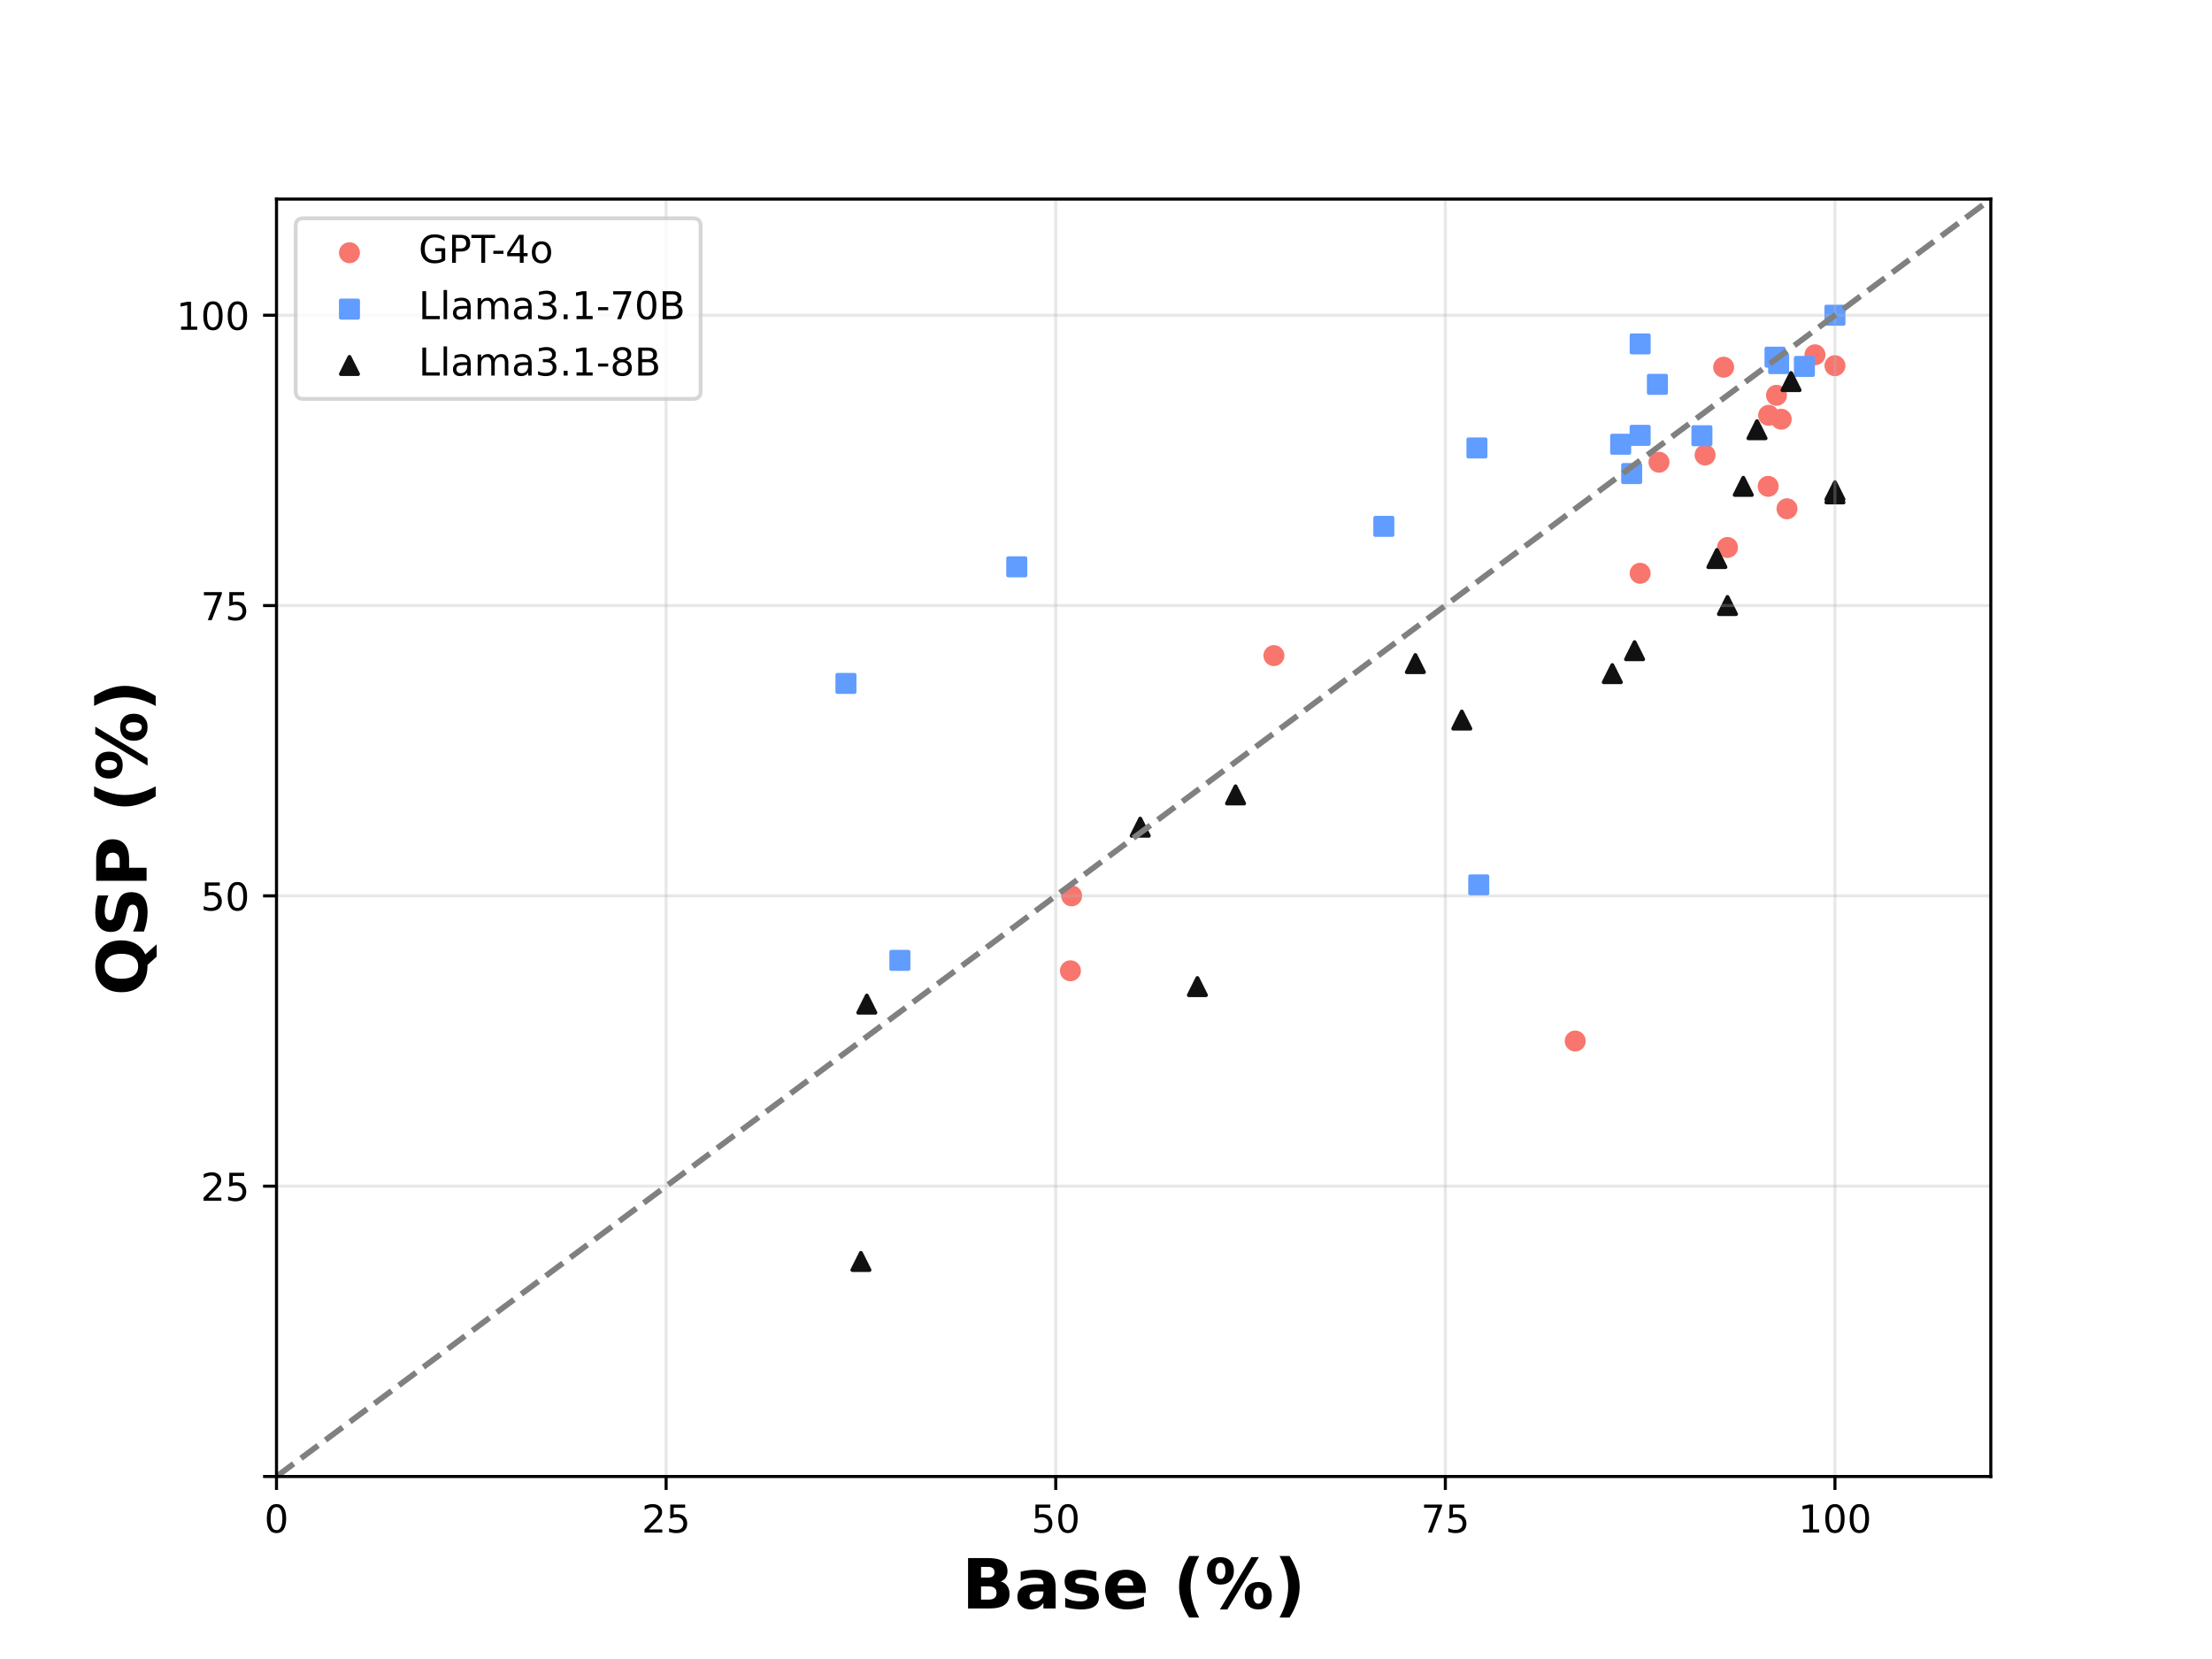
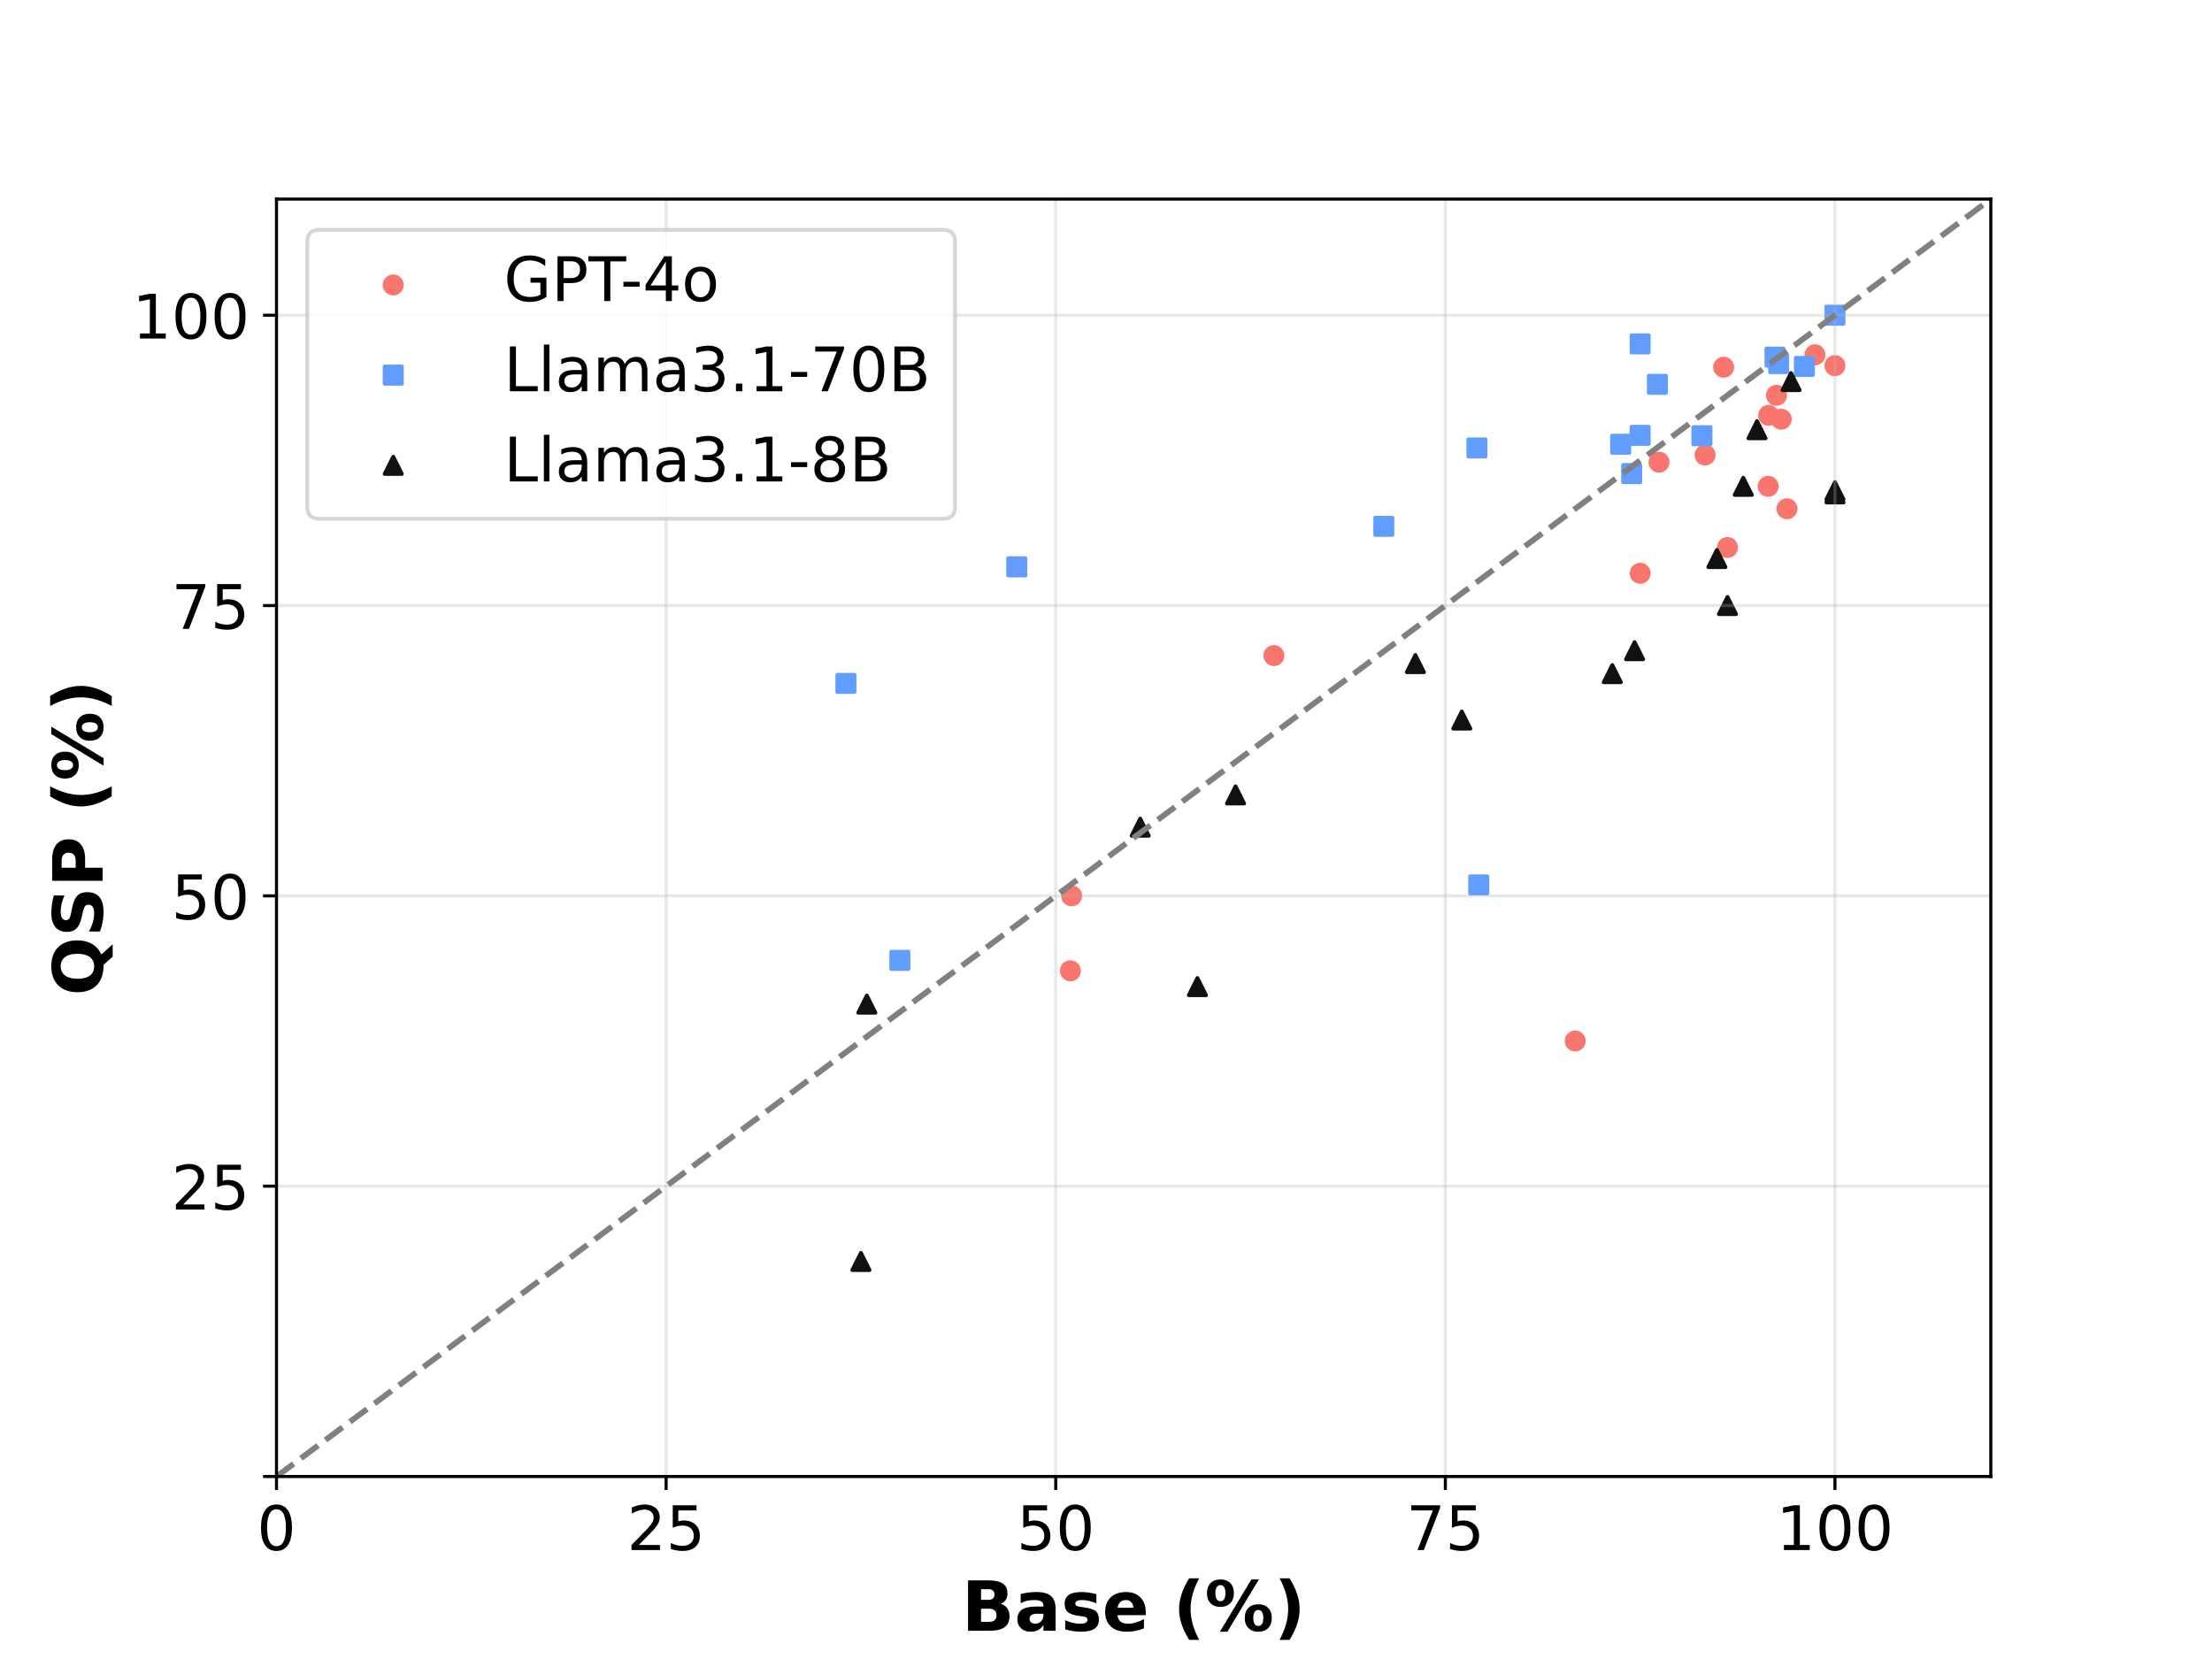
<svg xmlns="http://www.w3.org/2000/svg" xmlns:xlink="http://www.w3.org/1999/xlink" width="576pt" height="432pt" viewBox="0 0 576 432" version="1.1">
  <defs>
    <style type="text/css">*{stroke-linejoin: round; stroke-linecap: butt}</style>
  </defs>
  <g id="figure_1">
    <g id="patch_1">
      <path d="M 0 432  L 576 432  L 576 0  L 0 0  z " style="fill: #ffffff" />
    </g>
    <g id="axes_1">
      <g id="patch_2">
        <path d="M 72 384.48  L 518.4 384.48  L 518.4 51.84  L 72 51.84  z " style="fill: #ffffff" />
      </g>
      <g id="PathCollection_1">
        <defs>
-           <path id="mb83f196732" d="M 0 2.236  C 0.593 2.236 1.162 2 1.581 1.581  C 2 1.162 2.236 0.593 2.236 0  C 2.236 -0.593 2 -1.162 1.581 -1.581  C 1.162 -2 0.593 -2.236 0 -2.236  C -0.593 -2.236 -1.162 -2 -1.581 -1.581  C -2 -1.162 -2.236 -0.593 -2.236 0  C -2.236 0.593 -2 1.162 -1.581 1.581  C -1.162 2 -0.593 2.236 0 2.236  z " style="stroke: #f8766d" />
+           <path id="me8dfb1ecd5" d="M 0 2.236  C 0.593 2.236 1.162 2 1.581 1.581  C 2 1.162 2.236 0.593 2.236 0  C 2.236 -0.593 2 -1.162 1.581 -1.581  C 1.162 -2 0.593 -2.236 0 -2.236  C -0.593 -2.236 -1.162 -2 -1.581 -1.581  C -2 -1.162 -2.236 -0.593 -2.236 0  C -2.236 0.593 -2 1.162 -1.581 1.581  C -1.162 2 -0.593 2.236 0 2.236  z " style="stroke: #f8766d" />
        </defs>
-         <g clip-path="url(#p97e5433b95)">
-           <use xlink:href="#mb83f196732" x="444" y="118.48" style="fill: #f8766d; stroke: #f8766d" />
-           <use xlink:href="#mb83f196732" x="278.738" y="252.79" style="fill: #f8766d; stroke: #f8766d" />
-           <use xlink:href="#mb83f196732" x="449.831" y="142.56" style="fill: #f8766d; stroke: #f8766d" />
-           <use xlink:href="#mb83f196732" x="477.818" y="95.228" style="fill: #f8766d; stroke: #f8766d" />
-           <use xlink:href="#mb83f196732" x="462.6" y="102.935" style="fill: #f8766d; stroke: #f8766d" />
-           <use xlink:href="#mb83f196732" x="465.331" y="132.48" style="fill: #f8766d; stroke: #f8766d" />
-           <use xlink:href="#mb83f196732" x="460.426" y="126.644" style="fill: #f8766d; stroke: #f8766d" />
-           <use xlink:href="#mb83f196732" x="410.182" y="271.08" style="fill: #f8766d; stroke: #f8766d" />
-           <use xlink:href="#mb83f196732" x="472.615" y="92.389" style="fill: #f8766d; stroke: #f8766d" />
-           <use xlink:href="#mb83f196732" x="448.831" y="95.62" style="fill: #f8766d; stroke: #f8766d" />
-           <use xlink:href="#mb83f196732" x="432" y="120.358" style="fill: #f8766d; stroke: #f8766d" />
-           <use xlink:href="#mb83f196732" x="460.549" y="108.149" style="fill: #f8766d; stroke: #f8766d" />
-           <use xlink:href="#mb83f196732" x="427.091" y="149.28" style="fill: #f8766d; stroke: #f8766d" />
-           <use xlink:href="#mb83f196732" x="463.824" y="109.161" style="fill: #f8766d; stroke: #f8766d" />
-           <use xlink:href="#mb83f196732" x="331.724" y="170.714" style="fill: #f8766d; stroke: #f8766d" />
-           <use xlink:href="#mb83f196732" x="279.05" y="233.28" style="fill: #f8766d; stroke: #f8766d" />
+         <g clip-path="url(#pbe57fbe708)">
+           <use xlink:href="#me8dfb1ecd5" x="444" y="118.48" style="fill: #f8766d; stroke: #f8766d" />
+           <use xlink:href="#me8dfb1ecd5" x="278.738" y="252.79" style="fill: #f8766d; stroke: #f8766d" />
+           <use xlink:href="#me8dfb1ecd5" x="449.831" y="142.56" style="fill: #f8766d; stroke: #f8766d" />
+           <use xlink:href="#me8dfb1ecd5" x="477.818" y="95.228" style="fill: #f8766d; stroke: #f8766d" />
+           <use xlink:href="#me8dfb1ecd5" x="462.6" y="102.935" style="fill: #f8766d; stroke: #f8766d" />
+           <use xlink:href="#me8dfb1ecd5" x="465.331" y="132.48" style="fill: #f8766d; stroke: #f8766d" />
+           <use xlink:href="#me8dfb1ecd5" x="460.426" y="126.644" style="fill: #f8766d; stroke: #f8766d" />
+           <use xlink:href="#me8dfb1ecd5" x="410.182" y="271.08" style="fill: #f8766d; stroke: #f8766d" />
+           <use xlink:href="#me8dfb1ecd5" x="472.615" y="92.389" style="fill: #f8766d; stroke: #f8766d" />
+           <use xlink:href="#me8dfb1ecd5" x="448.831" y="95.62" style="fill: #f8766d; stroke: #f8766d" />
+           <use xlink:href="#me8dfb1ecd5" x="432" y="120.358" style="fill: #f8766d; stroke: #f8766d" />
+           <use xlink:href="#me8dfb1ecd5" x="460.549" y="108.149" style="fill: #f8766d; stroke: #f8766d" />
+           <use xlink:href="#me8dfb1ecd5" x="427.091" y="149.28" style="fill: #f8766d; stroke: #f8766d" />
+           <use xlink:href="#me8dfb1ecd5" x="463.824" y="109.161" style="fill: #f8766d; stroke: #f8766d" />
+           <use xlink:href="#me8dfb1ecd5" x="331.724" y="170.714" style="fill: #f8766d; stroke: #f8766d" />
+           <use xlink:href="#me8dfb1ecd5" x="279.05" y="233.28" style="fill: #f8766d; stroke: #f8766d" />
        </g>
      </g>
      <g id="PathCollection_2">
        <defs>
-           <path id="mc816afd2e8" d="M -2.236 2.236  L 2.236 2.236  L 2.236 -2.236  L -2.236 -2.236  z " style="stroke: #619cff" />
+           <path id="mb9411d9aac" d="M -2.236 2.236  L 2.236 2.236  L 2.236 -2.236  L -2.236 -2.236  z " style="stroke: #619cff" />
        </defs>
-         <g clip-path="url(#p97e5433b95)">
-           <use xlink:href="#mc816afd2e8" x="443.175" y="113.461" style="fill: #619cff; stroke: #619cff" />
-           <use xlink:href="#mc816afd2e8" x="385.06" y="230.427" style="fill: #619cff; stroke: #619cff" />
-           <use xlink:href="#mc816afd2e8" x="360.344" y="137.062" style="fill: #619cff; stroke: #619cff" />
-           <use xlink:href="#mc816afd2e8" x="477.818" y="82.08" style="fill: #619cff; stroke: #619cff" />
-           <use xlink:href="#mc816afd2e8" x="462.21" y="93.01" style="fill: #619cff; stroke: #619cff" />
-           <use xlink:href="#mc816afd2e8" x="427.091" y="89.547" style="fill: #619cff; stroke: #619cff" />
-           <use xlink:href="#mc816afd2e8" x="431.586" y="100.08" style="fill: #619cff; stroke: #619cff" />
-           <use xlink:href="#mc816afd2e8" x="234.327" y="250.08" style="fill: #619cff; stroke: #619cff" />
-           <use xlink:href="#mc816afd2e8" x="463.15" y="94.68" style="fill: #619cff; stroke: #619cff" />
-           <use xlink:href="#mc816afd2e8" x="469.861" y="95.421" style="fill: #619cff; stroke: #619cff" />
-           <use xlink:href="#mc816afd2e8" x="422.018" y="115.68" style="fill: #619cff; stroke: #619cff" />
-           <use xlink:href="#mc816afd2e8" x="427.091" y="113.363" style="fill: #619cff; stroke: #619cff" />
-           <use xlink:href="#mc816afd2e8" x="424.885" y="123.316" style="fill: #619cff; stroke: #619cff" />
-           <use xlink:href="#mc816afd2e8" x="384.59" y="116.64" style="fill: #619cff; stroke: #619cff" />
-           <use xlink:href="#mc816afd2e8" x="264.764" y="147.6" style="fill: #619cff; stroke: #619cff" />
-           <use xlink:href="#mc816afd2e8" x="220.28" y="177.963" style="fill: #619cff; stroke: #619cff" />
+         <g clip-path="url(#pbe57fbe708)">
+           <use xlink:href="#mb9411d9aac" x="443.175" y="113.461" style="fill: #619cff; stroke: #619cff" />
+           <use xlink:href="#mb9411d9aac" x="385.06" y="230.427" style="fill: #619cff; stroke: #619cff" />
+           <use xlink:href="#mb9411d9aac" x="360.344" y="137.062" style="fill: #619cff; stroke: #619cff" />
+           <use xlink:href="#mb9411d9aac" x="477.818" y="82.08" style="fill: #619cff; stroke: #619cff" />
+           <use xlink:href="#mb9411d9aac" x="462.21" y="93.01" style="fill: #619cff; stroke: #619cff" />
+           <use xlink:href="#mb9411d9aac" x="427.091" y="89.547" style="fill: #619cff; stroke: #619cff" />
+           <use xlink:href="#mb9411d9aac" x="431.586" y="100.08" style="fill: #619cff; stroke: #619cff" />
+           <use xlink:href="#mb9411d9aac" x="234.327" y="250.08" style="fill: #619cff; stroke: #619cff" />
+           <use xlink:href="#mb9411d9aac" x="463.15" y="94.68" style="fill: #619cff; stroke: #619cff" />
+           <use xlink:href="#mb9411d9aac" x="469.861" y="95.421" style="fill: #619cff; stroke: #619cff" />
+           <use xlink:href="#mb9411d9aac" x="422.018" y="115.68" style="fill: #619cff; stroke: #619cff" />
+           <use xlink:href="#mb9411d9aac" x="427.091" y="113.363" style="fill: #619cff; stroke: #619cff" />
+           <use xlink:href="#mb9411d9aac" x="424.885" y="123.316" style="fill: #619cff; stroke: #619cff" />
+           <use xlink:href="#mb9411d9aac" x="384.59" y="116.64" style="fill: #619cff; stroke: #619cff" />
+           <use xlink:href="#mb9411d9aac" x="264.764" y="147.6" style="fill: #619cff; stroke: #619cff" />
+           <use xlink:href="#mb9411d9aac" x="220.28" y="177.963" style="fill: #619cff; stroke: #619cff" />
        </g>
      </g>
      <g id="PathCollection_3">
        <defs>
-           <path id="m1246aeb886" d="M 0 -2.236  L -2.236 2.236  L 2.236 2.236  z " style="stroke: #111111" />
+           <path id="ma155acb682" d="M 0 -2.236  L -2.236 2.236  L 2.236 2.236  z " style="stroke: #111111" />
        </defs>
-         <g clip-path="url(#p97e5433b95)">
-           <use xlink:href="#m1246aeb886" x="449.831" y="157.68" style="fill: #111111; stroke: #111111" />
-           <use xlink:href="#m1246aeb886" x="311.802" y="256.905" style="fill: #111111; stroke: #111111" />
-           <use xlink:href="#m1246aeb886" x="321.734" y="206.984" style="fill: #111111; stroke: #111111" />
-           <use xlink:href="#m1246aeb886" x="477.818" y="128.603" style="fill: #111111; stroke: #111111" />
-           <use xlink:href="#m1246aeb886" x="453.947" y="126.644" style="fill: #111111; stroke: #111111" />
-           <use xlink:href="#m1246aeb886" x="477.818" y="127.792" style="fill: #111111; stroke: #111111" />
-           <use xlink:href="#m1246aeb886" x="447.074" y="145.44" style="fill: #111111; stroke: #111111" />
-           <use xlink:href="#m1246aeb886" x="224.182" y="328.48" style="fill: #111111; stroke: #111111" />
-           <use xlink:href="#m1246aeb886" x="466.387" y="99.36" style="fill: #111111; stroke: #111111" />
-           <use xlink:href="#m1246aeb886" x="457.527" y="111.894" style="fill: #111111; stroke: #111111" />
-           <use xlink:href="#m1246aeb886" x="425.642" y="169.44" style="fill: #111111; stroke: #111111" />
-           <use xlink:href="#m1246aeb886" x="419.844" y="175.413" style="fill: #111111; stroke: #111111" />
-           <use xlink:href="#m1246aeb886" x="368.559" y="172.8" style="fill: #111111; stroke: #111111" />
-           <use xlink:href="#m1246aeb886" x="380.65" y="187.504" style="fill: #111111; stroke: #111111" />
-           <use xlink:href="#m1246aeb886" x="296.911" y="215.396" style="fill: #111111; stroke: #111111" />
-           <use xlink:href="#m1246aeb886" x="225.719" y="261.47" style="fill: #111111; stroke: #111111" />
+         <g clip-path="url(#pbe57fbe708)">
+           <use xlink:href="#ma155acb682" x="449.831" y="157.68" style="fill: #111111; stroke: #111111" />
+           <use xlink:href="#ma155acb682" x="311.802" y="256.905" style="fill: #111111; stroke: #111111" />
+           <use xlink:href="#ma155acb682" x="321.734" y="206.984" style="fill: #111111; stroke: #111111" />
+           <use xlink:href="#ma155acb682" x="477.818" y="128.603" style="fill: #111111; stroke: #111111" />
+           <use xlink:href="#ma155acb682" x="453.947" y="126.644" style="fill: #111111; stroke: #111111" />
+           <use xlink:href="#ma155acb682" x="477.818" y="127.792" style="fill: #111111; stroke: #111111" />
+           <use xlink:href="#ma155acb682" x="447.074" y="145.44" style="fill: #111111; stroke: #111111" />
+           <use xlink:href="#ma155acb682" x="224.182" y="328.48" style="fill: #111111; stroke: #111111" />
+           <use xlink:href="#ma155acb682" x="466.387" y="99.36" style="fill: #111111; stroke: #111111" />
+           <use xlink:href="#ma155acb682" x="457.527" y="111.894" style="fill: #111111; stroke: #111111" />
+           <use xlink:href="#ma155acb682" x="425.642" y="169.44" style="fill: #111111; stroke: #111111" />
+           <use xlink:href="#ma155acb682" x="419.844" y="175.413" style="fill: #111111; stroke: #111111" />
+           <use xlink:href="#ma155acb682" x="368.559" y="172.8" style="fill: #111111; stroke: #111111" />
+           <use xlink:href="#ma155acb682" x="380.65" y="187.504" style="fill: #111111; stroke: #111111" />
+           <use xlink:href="#ma155acb682" x="296.911" y="215.396" style="fill: #111111; stroke: #111111" />
+           <use xlink:href="#ma155acb682" x="225.719" y="261.47" style="fill: #111111; stroke: #111111" />
        </g>
      </g>
      <g id="matplotlib.axis_1">
        <g id="xtick_1">
          <g id="line2d_1">
-             <path d="M 72 384.48  L 72 51.84  " clip-path="url(#p97e5433b95)" style="fill: none; stroke: #b0b0b0; stroke-opacity: 0.3; stroke-width: 0.8; stroke-linecap: square" />
+             <path d="M 72 384.48  L 72 51.84  " clip-path="url(#pbe57fbe708)" style="fill: none; stroke: #b0b0b0; stroke-opacity: 0.3; stroke-width: 0.8; stroke-linecap: square" />
          </g>
          <g id="line2d_2">
            <defs>
-               <path id="m72d0588b9b" d="M 0 0  L 0 3.5  " style="stroke: #000000; stroke-width: 0.8" />
-             </defs>
-             <g>
-               <use xlink:href="#m72d0588b9b" x="72" y="384.48" style="stroke: #000000; stroke-width: 0.8" />
+               <path id="m5dba576d7c" d="M 0 0  L 0 3.5  " style="stroke: #000000; stroke-width: 0.8" />
+             </defs>
+             <g>
+               <use xlink:href="#m5dba576d7c" x="72" y="384.48" style="stroke: #000000; stroke-width: 0.8" />
            </g>
          </g>
          <g id="text_1">
-             <g transform="translate(68.81875 399.0784) scale(0.1 -0.1)">
+             <g transform="translate(66.91 403.6375) scale(0.16 -0.16)">
              <defs>
                <path id="DejaVuSans-30" d="M 2034 4250  Q 1547 4250 1301 3770  Q 1056 3291 1056 2328  Q 1056 1369 1301 889  Q 1547 409 2034 409  Q 2525 409 2770 889  Q 3016 1369 3016 2328  Q 3016 3291 2770 3770  Q 2525 4250 2034 4250  z M 2034 4750  Q 2819 4750 3233 4129  Q 3647 3509 3647 2328  Q 3647 1150 3233 529  Q 2819 -91 2034 -91  Q 1250 -91 836 529  Q 422 1150 422 2328  Q 422 3509 836 4129  Q 1250 4750 2034 4750  z " transform="scale(0.015625)" />
              </defs>
              <use xlink:href="#DejaVuSans-30" />
            </g>
          </g>
        </g>
        <g id="xtick_2">
          <g id="line2d_3">
-             <path d="M 173.455 384.48  L 173.455 51.84  " clip-path="url(#p97e5433b95)" style="fill: none; stroke: #b0b0b0; stroke-opacity: 0.3; stroke-width: 0.8; stroke-linecap: square" />
+             <path d="M 173.455 384.48  L 173.455 51.84  " clip-path="url(#pbe57fbe708)" style="fill: none; stroke: #b0b0b0; stroke-opacity: 0.3; stroke-width: 0.8; stroke-linecap: square" />
          </g>
          <g id="line2d_4">
            <g>
-               <use xlink:href="#m72d0588b9b" x="173.455" y="384.48" style="stroke: #000000; stroke-width: 0.8" />
+               <use xlink:href="#m5dba576d7c" x="173.455" y="384.48" style="stroke: #000000; stroke-width: 0.8" />
            </g>
          </g>
          <g id="text_2">
-             <g transform="translate(167.092 399.0784) scale(0.1 -0.1)">
+             <g transform="translate(163.2745 403.6375) scale(0.16 -0.16)">
              <defs>
                <path id="DejaVuSans-32" d="M 1228 531  L 3431 531  L 3431 0  L 469 0  L 469 531  Q 828 903 1448 1529  Q 2069 2156 2228 2338  Q 2531 2678 2651 2914  Q 2772 3150 2772 3378  Q 2772 3750 2511 3984  Q 2250 4219 1831 4219  Q 1534 4219 1204 4116  Q 875 4013 500 3803  L 500 4441  Q 881 4594 1212 4672  Q 1544 4750 1819 4750  Q 2544 4750 2975 4387  Q 3406 4025 3406 3419  Q 3406 3131 3298 2873  Q 3191 2616 2906 2266  Q 2828 2175 2409 1742  Q 1991 1309 1228 531  z " transform="scale(0.015625)" />
                <path id="DejaVuSans-35" d="M 691 4666  L 3169 4666  L 3169 4134  L 1269 4134  L 1269 2991  Q 1406 3038 1543 3061  Q 1681 3084 1819 3084  Q 2600 3084 3056 2656  Q 3513 2228 3513 1497  Q 3513 744 3044 326  Q 2575 -91 1722 -91  Q 1428 -91 1123 -41  Q 819 9 494 109  L 494 744  Q 775 591 1075 516  Q 1375 441 1709 441  Q 2250 441 2565 725  Q 2881 1009 2881 1497  Q 2881 1984 2565 2268  Q 2250 2553 1709 2553  Q 1456 2553 1204 2497  Q 953 2441 691 2322  L 691 4666  z " transform="scale(0.015625)" />
              </defs>
              <use xlink:href="#DejaVuSans-32" />
              <use xlink:href="#DejaVuSans-35" transform="translate(63.62305 0)" />
            </g>
          </g>
        </g>
        <g id="xtick_3">
          <g id="line2d_5">
-             <path d="M 274.909 384.48  L 274.909 51.84  " clip-path="url(#p97e5433b95)" style="fill: none; stroke: #b0b0b0; stroke-opacity: 0.3; stroke-width: 0.8; stroke-linecap: square" />
+             <path d="M 274.909 384.48  L 274.909 51.84  " clip-path="url(#pbe57fbe708)" style="fill: none; stroke: #b0b0b0; stroke-opacity: 0.3; stroke-width: 0.8; stroke-linecap: square" />
          </g>
          <g id="line2d_6">
            <g>
-               <use xlink:href="#m72d0588b9b" x="274.909" y="384.48" style="stroke: #000000; stroke-width: 0.8" />
+               <use xlink:href="#m5dba576d7c" x="274.909" y="384.48" style="stroke: #000000; stroke-width: 0.8" />
            </g>
          </g>
          <g id="text_3">
-             <g transform="translate(268.5466 399.0784) scale(0.1 -0.1)">
+             <g transform="translate(264.7291 403.6375) scale(0.16 -0.16)">
              <use xlink:href="#DejaVuSans-35" />
              <use xlink:href="#DejaVuSans-30" transform="translate(63.62305 0)" />
            </g>
          </g>
        </g>
        <g id="xtick_4">
          <g id="line2d_7">
-             <path d="M 376.364 384.48  L 376.364 51.84  " clip-path="url(#p97e5433b95)" style="fill: none; stroke: #b0b0b0; stroke-opacity: 0.3; stroke-width: 0.8; stroke-linecap: square" />
+             <path d="M 376.364 384.48  L 376.364 51.84  " clip-path="url(#pbe57fbe708)" style="fill: none; stroke: #b0b0b0; stroke-opacity: 0.3; stroke-width: 0.8; stroke-linecap: square" />
          </g>
          <g id="line2d_8">
            <g>
-               <use xlink:href="#m72d0588b9b" x="376.364" y="384.48" style="stroke: #000000; stroke-width: 0.8" />
+               <use xlink:href="#m5dba576d7c" x="376.364" y="384.48" style="stroke: #000000; stroke-width: 0.8" />
            </g>
          </g>
          <g id="text_4">
-             <g transform="translate(370.0011 399.0784) scale(0.1 -0.1)">
+             <g transform="translate(366.1836 403.6375) scale(0.16 -0.16)">
              <defs>
                <path id="DejaVuSans-37" d="M 525 4666  L 3525 4666  L 3525 4397  L 1831 0  L 1172 0  L 2766 4134  L 525 4134  L 525 4666  z " transform="scale(0.015625)" />
              </defs>
              <use xlink:href="#DejaVuSans-37" />
              <use xlink:href="#DejaVuSans-35" transform="translate(63.62305 0)" />
            </g>
          </g>
        </g>
        <g id="xtick_5">
          <g id="line2d_9">
-             <path d="M 477.818 384.48  L 477.818 51.84  " clip-path="url(#p97e5433b95)" style="fill: none; stroke: #b0b0b0; stroke-opacity: 0.3; stroke-width: 0.8; stroke-linecap: square" />
+             <path d="M 477.818 384.48  L 477.818 51.84  " clip-path="url(#pbe57fbe708)" style="fill: none; stroke: #b0b0b0; stroke-opacity: 0.3; stroke-width: 0.8; stroke-linecap: square" />
          </g>
          <g id="line2d_10">
            <g>
-               <use xlink:href="#m72d0588b9b" x="477.818" y="384.48" style="stroke: #000000; stroke-width: 0.8" />
+               <use xlink:href="#m5dba576d7c" x="477.818" y="384.48" style="stroke: #000000; stroke-width: 0.8" />
            </g>
          </g>
          <g id="text_5">
-             <g transform="translate(468.2744 399.0784) scale(0.1 -0.1)">
+             <g transform="translate(462.5482 403.6375) scale(0.16 -0.16)">
              <defs>
                <path id="DejaVuSans-31" d="M 794 531  L 1825 531  L 1825 4091  L 703 3866  L 703 4441  L 1819 4666  L 2450 4666  L 2450 531  L 3481 531  L 3481 0  L 794 0  L 794 531  z " transform="scale(0.015625)" />
              </defs>
              <use xlink:href="#DejaVuSans-31" />
              <use xlink:href="#DejaVuSans-30" transform="translate(63.62305 0)" />
              <use xlink:href="#DejaVuSans-30" transform="translate(127.2461 0)" />
            </g>
          </g>
        </g>
        <g id="text_6">
-           <g transform="translate(250.4278 418.8353) scale(0.18 -0.18)">
+           <g transform="translate(250.4278 424.6422) scale(0.18 -0.18)">
            <defs>
              <path id="DejaVuSans-Bold-42" d="M 2456 2859  Q 2741 2859 2887 2984  Q 3034 3109 3034 3353  Q 3034 3594 2887 3720  Q 2741 3847 2456 3847  L 1791 3847  L 1791 2859  L 2456 2859  z M 2497 819  Q 2859 819 3042 972  Q 3225 1125 3225 1434  Q 3225 1738 3044 1889  Q 2863 2041 2497 2041  L 1791 2041  L 1791 819  L 2497 819  z M 3616 2497  Q 4003 2384 4215 2081  Q 4428 1778 4428 1338  Q 4428 663 3972 331  Q 3516 0 2584 0  L 588 0  L 588 4666  L 2394 4666  Q 3366 4666 3802 4372  Q 4238 4078 4238 3431  Q 4238 3091 4078 2852  Q 3919 2613 3616 2497  z " transform="scale(0.015625)" />
              <path id="DejaVuSans-Bold-61" d="M 2106 1575  Q 1756 1575 1579 1456  Q 1403 1338 1403 1106  Q 1403 894 1545 773  Q 1688 653 1941 653  Q 2256 653 2472 879  Q 2688 1106 2688 1447  L 2688 1575  L 2106 1575  z M 3816 1997  L 3816 0  L 2688 0  L 2688 519  Q 2463 200 2181 54  Q 1900 -91 1497 -91  Q 953 -91 614 226  Q 275 544 275 1050  Q 275 1666 698 1953  Q 1122 2241 2028 2241  L 2688 2241  L 2688 2328  Q 2688 2594 2478 2717  Q 2269 2841 1825 2841  Q 1466 2841 1156 2769  Q 847 2697 581 2553  L 581 3406  Q 941 3494 1303 3539  Q 1666 3584 2028 3584  Q 2975 3584 3395 3211  Q 3816 2838 3816 1997  z " transform="scale(0.015625)" />
              <path id="DejaVuSans-Bold-73" d="M 3272 3391  L 3272 2541  Q 2913 2691 2578 2766  Q 2244 2841 1947 2841  Q 1628 2841 1473 2761  Q 1319 2681 1319 2516  Q 1319 2381 1436 2309  Q 1553 2238 1856 2203  L 2053 2175  Q 2913 2066 3209 1816  Q 3506 1566 3506 1031  Q 3506 472 3093 190  Q 2681 -91 1863 -91  Q 1516 -91 1145 -36  Q 775 19 384 128  L 384 978  Q 719 816 1070 734  Q 1422 653 1784 653  Q 2113 653 2278 743  Q 2444 834 2444 1013  Q 2444 1163 2330 1236  Q 2216 1309 1875 1350  L 1678 1375  Q 931 1469 631 1722  Q 331 1975 331 2491  Q 331 3047 712 3315  Q 1094 3584 1881 3584  Q 2191 3584 2531 3537  Q 2872 3491 3272 3391  z " transform="scale(0.015625)" />
              <path id="DejaVuSans-Bold-65" d="M 4031 1759  L 4031 1441  L 1416 1441  Q 1456 1047 1700 850  Q 1944 653 2381 653  Q 2734 653 3104 758  Q 3475 863 3866 1075  L 3866 213  Q 3469 63 3072 -14  Q 2675 -91 2278 -91  Q 1328 -91 801 392  Q 275 875 275 1747  Q 275 2603 792 3093  Q 1309 3584 2216 3584  Q 3041 3584 3536 3087  Q 4031 2591 4031 1759  z M 2881 2131  Q 2881 2450 2695 2645  Q 2509 2841 2209 2841  Q 1884 2841 1681 2658  Q 1478 2475 1428 2131  L 2881 2131  z " transform="scale(0.015625)" />
              <path id="DejaVuSans-Bold-20" transform="scale(0.015625)" />
              <path id="DejaVuSans-Bold-28" d="M 2413 -844  L 1484 -844  Q 1006 -72 778 623  Q 550 1319 550 2003  Q 550 2688 779 3389  Q 1009 4091 1484 4856  L 2413 4856  Q 2013 4116 1813 3408  Q 1613 2700 1613 2009  Q 1613 1319 1811 609  Q 2009 -100 2413 -844  z " transform="scale(0.015625)" />
              <path id="DejaVuSans-Bold-25" d="M 4959 1925  Q 4738 1925 4616 1733  Q 4494 1541 4494 1184  Q 4494 825 4614 633  Q 4734 441 4959 441  Q 5184 441 5303 633  Q 5422 825 5422 1184  Q 5422 1541 5301 1733  Q 5181 1925 4959 1925  z M 4959 2450  Q 5541 2450 5875 2112  Q 6209 1775 6209 1184  Q 6209 594 5875 251  Q 5541 -91 4959 -91  Q 4378 -91 4042 251  Q 3706 594 3706 1184  Q 3706 1772 4042 2111  Q 4378 2450 4959 2450  z M 2094 -91  L 1403 -91  L 4319 4750  L 5013 4750  L 2094 -91  z M 1453 4750  Q 2034 4750 2367 4411  Q 2700 4072 2700 3481  Q 2700 2891 2367 2550  Q 2034 2209 1453 2209  Q 872 2209 539 2550  Q 206 2891 206 3481  Q 206 4072 539 4411  Q 872 4750 1453 4750  z M 1453 4225  Q 1228 4225 1106 4031  Q 984 3838 984 3481  Q 984 3122 1106 2926  Q 1228 2731 1453 2731  Q 1678 2731 1798 2926  Q 1919 3122 1919 3481  Q 1919 3838 1797 4031  Q 1675 4225 1453 4225  z " transform="scale(0.015625)" />
              <path id="DejaVuSans-Bold-29" d="M 513 -844  Q 913 -100 1113 609  Q 1313 1319 1313 2009  Q 1313 2700 1113 3408  Q 913 4116 513 4856  L 1441 4856  Q 1916 4091 2145 3389  Q 2375 2688 2375 2003  Q 2375 1319 2147 623  Q 1919 -72 1441 -844  L 513 -844  z " transform="scale(0.015625)" />
            </defs>
            <use xlink:href="#DejaVuSans-Bold-42" />
            <use xlink:href="#DejaVuSans-Bold-61" transform="translate(76.2207 0)" />
            <use xlink:href="#DejaVuSans-Bold-73" transform="translate(143.7012 0)" />
            <use xlink:href="#DejaVuSans-Bold-65" transform="translate(203.2227 0)" />
            <use xlink:href="#DejaVuSans-Bold-20" transform="translate(271.0449 0)" />
            <use xlink:href="#DejaVuSans-Bold-28" transform="translate(305.8594 0)" />
            <use xlink:href="#DejaVuSans-Bold-25" transform="translate(351.5625 0)" />
            <use xlink:href="#DejaVuSans-Bold-29" transform="translate(451.7578 0)" />
          </g>
        </g>
      </g>
      <g id="matplotlib.axis_2">
        <g id="ytick_1">
          <g id="line2d_11">
-             <path d="M 72 384.48  L 518.4 384.48  " clip-path="url(#p97e5433b95)" style="fill: none; stroke: #b0b0b0; stroke-opacity: 0.3; stroke-width: 0.8; stroke-linecap: square" />
+             <path d="M 72 384.48  L 518.4 384.48  " clip-path="url(#pbe57fbe708)" style="fill: none; stroke: #b0b0b0; stroke-opacity: 0.3; stroke-width: 0.8; stroke-linecap: square" />
          </g>
          <g id="line2d_12">
            <defs>
-               <path id="m0829e5a55e" d="M 0 0  L -3.5 0  " style="stroke: #000000; stroke-width: 0.8" />
-             </defs>
-             <g>
-               <use xlink:href="#m0829e5a55e" x="72" y="384.48" style="stroke: #000000; stroke-width: 0.8" />
+               <path id="m82a1f107bf" d="M 0 0  L -3.5 0  " style="stroke: #000000; stroke-width: 0.8" />
+             </defs>
+             <g>
+               <use xlink:href="#m82a1f107bf" x="72" y="384.48" style="stroke: #000000; stroke-width: 0.8" />
            </g>
          </g>
        </g>
        <g id="ytick_2">
          <g id="line2d_13">
-             <path d="M 72 308.88  L 518.4 308.88  " clip-path="url(#p97e5433b95)" style="fill: none; stroke: #b0b0b0; stroke-opacity: 0.3; stroke-width: 0.8; stroke-linecap: square" />
+             <path d="M 72 308.88  L 518.4 308.88  " clip-path="url(#pbe57fbe708)" style="fill: none; stroke: #b0b0b0; stroke-opacity: 0.3; stroke-width: 0.8; stroke-linecap: square" />
          </g>
          <g id="line2d_14">
            <g>
-               <use xlink:href="#m0829e5a55e" x="72" y="308.88" style="stroke: #000000; stroke-width: 0.8" />
+               <use xlink:href="#m82a1f107bf" x="72" y="308.88" style="stroke: #000000; stroke-width: 0.8" />
            </g>
          </g>
          <g id="text_7">
-             <g transform="translate(52.275 312.6792) scale(0.1 -0.1)">
+             <g transform="translate(44.64 314.9588) scale(0.16 -0.16)">
              <use xlink:href="#DejaVuSans-32" />
              <use xlink:href="#DejaVuSans-35" transform="translate(63.62305 0)" />
            </g>
          </g>
        </g>
        <g id="ytick_3">
          <g id="line2d_15">
-             <path d="M 72 233.28  L 518.4 233.28  " clip-path="url(#p97e5433b95)" style="fill: none; stroke: #b0b0b0; stroke-opacity: 0.3; stroke-width: 0.8; stroke-linecap: square" />
+             <path d="M 72 233.28  L 518.4 233.28  " clip-path="url(#pbe57fbe708)" style="fill: none; stroke: #b0b0b0; stroke-opacity: 0.3; stroke-width: 0.8; stroke-linecap: square" />
          </g>
          <g id="line2d_16">
            <g>
-               <use xlink:href="#m0829e5a55e" x="72" y="233.28" style="stroke: #000000; stroke-width: 0.8" />
+               <use xlink:href="#m82a1f107bf" x="72" y="233.28" style="stroke: #000000; stroke-width: 0.8" />
            </g>
          </g>
          <g id="text_8">
-             <g transform="translate(52.275 237.0792) scale(0.1 -0.1)">
+             <g transform="translate(44.64 239.3587) scale(0.16 -0.16)">
              <use xlink:href="#DejaVuSans-35" />
              <use xlink:href="#DejaVuSans-30" transform="translate(63.62305 0)" />
            </g>
          </g>
        </g>
        <g id="ytick_4">
          <g id="line2d_17">
-             <path d="M 72 157.68  L 518.4 157.68  " clip-path="url(#p97e5433b95)" style="fill: none; stroke: #b0b0b0; stroke-opacity: 0.3; stroke-width: 0.8; stroke-linecap: square" />
+             <path d="M 72 157.68  L 518.4 157.68  " clip-path="url(#pbe57fbe708)" style="fill: none; stroke: #b0b0b0; stroke-opacity: 0.3; stroke-width: 0.8; stroke-linecap: square" />
          </g>
          <g id="line2d_18">
            <g>
-               <use xlink:href="#m0829e5a55e" x="72" y="157.68" style="stroke: #000000; stroke-width: 0.8" />
+               <use xlink:href="#m82a1f107bf" x="72" y="157.68" style="stroke: #000000; stroke-width: 0.8" />
            </g>
          </g>
          <g id="text_9">
-             <g transform="translate(52.275 161.4792) scale(0.1 -0.1)">
+             <g transform="translate(44.64 163.7587) scale(0.16 -0.16)">
              <use xlink:href="#DejaVuSans-37" />
              <use xlink:href="#DejaVuSans-35" transform="translate(63.62305 0)" />
            </g>
          </g>
        </g>
        <g id="ytick_5">
          <g id="line2d_19">
-             <path d="M 72 82.08  L 518.4 82.08  " clip-path="url(#p97e5433b95)" style="fill: none; stroke: #b0b0b0; stroke-opacity: 0.3; stroke-width: 0.8; stroke-linecap: square" />
+             <path d="M 72 82.08  L 518.4 82.08  " clip-path="url(#pbe57fbe708)" style="fill: none; stroke: #b0b0b0; stroke-opacity: 0.3; stroke-width: 0.8; stroke-linecap: square" />
          </g>
          <g id="line2d_20">
            <g>
-               <use xlink:href="#m0829e5a55e" x="72" y="82.08" style="stroke: #000000; stroke-width: 0.8" />
+               <use xlink:href="#m82a1f107bf" x="72" y="82.08" style="stroke: #000000; stroke-width: 0.8" />
            </g>
          </g>
          <g id="text_10">
-             <g transform="translate(45.9125 85.87922) scale(0.1 -0.1)">
+             <g transform="translate(34.46 88.15875) scale(0.16 -0.16)">
              <use xlink:href="#DejaVuSans-31" />
              <use xlink:href="#DejaVuSans-30" transform="translate(63.62305 0)" />
              <use xlink:href="#DejaVuSans-30" transform="translate(127.2461 0)" />
            </g>
          </g>
        </g>
        <g id="text_11">
-           <g transform="translate(38.16906 259.2675) rotate(-90) scale(0.18 -0.18)">
+           <g transform="translate(26.71656 259.2675) rotate(-90) scale(0.18 -0.18)">
            <defs>
              <path id="DejaVuSans-Bold-51" d="M 2847 -84  L 2753 -84  Q 1600 -84 959 553  Q 319 1191 319 2328  Q 319 3463 958 4106  Q 1597 4750 2719 4750  Q 3853 4750 4486 4112  Q 5119 3475 5119 2328  Q 5119 1541 4783 972  Q 4447 403 3816 116  L 4756 -934  L 3609 -934  L 2847 -84  z M 2719 3878  Q 2169 3878 1866 3472  Q 1563 3066 1563 2328  Q 1563 1578 1859 1179  Q 2156 781 2719 781  Q 3272 781 3575 1187  Q 3878 1594 3878 2328  Q 3878 3066 3575 3472  Q 3272 3878 2719 3878  z " transform="scale(0.015625)" />
              <path id="DejaVuSans-Bold-53" d="M 3834 4519  L 3834 3531  Q 3450 3703 3084 3790  Q 2719 3878 2394 3878  Q 1963 3878 1756 3759  Q 1550 3641 1550 3391  Q 1550 3203 1689 3098  Q 1828 2994 2194 2919  L 2706 2816  Q 3484 2659 3812 2340  Q 4141 2022 4141 1434  Q 4141 663 3683 286  Q 3225 -91 2284 -91  Q 1841 -91 1394 -6  Q 947 78 500 244  L 500 1259  Q 947 1022 1364 901  Q 1781 781 2169 781  Q 2563 781 2772 912  Q 2981 1044 2981 1288  Q 2981 1506 2839 1625  Q 2697 1744 2272 1838  L 1806 1941  Q 1106 2091 782 2419  Q 459 2747 459 3303  Q 459 4000 909 4375  Q 1359 4750 2203 4750  Q 2588 4750 2994 4692  Q 3400 4634 3834 4519  z " transform="scale(0.015625)" />
              <path id="DejaVuSans-Bold-50" d="M 588 4666  L 2584 4666  Q 3475 4666 3951 4270  Q 4428 3875 4428 3144  Q 4428 2409 3951 2014  Q 3475 1619 2584 1619  L 1791 1619  L 1791 0  L 588 0  L 588 4666  z M 1791 3794  L 1791 2491  L 2456 2491  Q 2806 2491 2997 2661  Q 3188 2831 3188 3144  Q 3188 3456 2997 3625  Q 2806 3794 2456 3794  L 1791 3794  z " transform="scale(0.015625)" />
            </defs>
            <use xlink:href="#DejaVuSans-Bold-51" />
            <use xlink:href="#DejaVuSans-Bold-53" transform="translate(85.00977 0)" />
            <use xlink:href="#DejaVuSans-Bold-50" transform="translate(157.0312 0)" />
            <use xlink:href="#DejaVuSans-Bold-20" transform="translate(230.3223 0)" />
            <use xlink:href="#DejaVuSans-Bold-28" transform="translate(265.1367 0)" />
            <use xlink:href="#DejaVuSans-Bold-25" transform="translate(310.8398 0)" />
            <use xlink:href="#DejaVuSans-Bold-29" transform="translate(411.0352 0)" />
          </g>
        </g>
      </g>
      <g id="line2d_21">
-         <path d="M 72 384.48  L 518.4 51.84  " clip-path="url(#p97e5433b95)" style="fill: none; stroke-dasharray: 5.55,2.4; stroke-dashoffset: 0; stroke: #808080; stroke-width: 1.5" />
+         <path d="M 72 384.48  L 518.4 51.84  " clip-path="url(#pbe57fbe708)" style="fill: none; stroke-dasharray: 5.55,2.4; stroke-dashoffset: 0; stroke: #808080; stroke-width: 1.5" />
      </g>
      <g id="patch_3">
        <path d="M 72 384.48  L 72 51.84  " style="fill: none; stroke: #000000; stroke-width: 0.8; stroke-linejoin: miter; stroke-linecap: square" />
      </g>
      <g id="patch_4">
        <path d="M 518.4 384.48  L 518.4 51.84  " style="fill: none; stroke: #000000; stroke-width: 0.8; stroke-linejoin: miter; stroke-linecap: square" />
      </g>
      <g id="patch_5">
        <path d="M 72 384.48  L 518.4 384.48  " style="fill: none; stroke: #000000; stroke-width: 0.8; stroke-linejoin: miter; stroke-linecap: square" />
      </g>
      <g id="patch_6">
        <path d="M 72 51.84  L 518.4 51.84  " style="fill: none; stroke: #000000; stroke-width: 0.8; stroke-linejoin: miter; stroke-linecap: square" />
      </g>
      <g id="legend_1">
        <g id="patch_7">
-           <path d="M 79 103.874  L 180.444 103.874  Q 182.444 103.874 182.444 101.874  L 182.444 58.84  Q 182.444 56.84 180.444 56.84  L 79 56.84  Q 77 56.84 77 58.84  L 77 101.874  Q 77 103.874 79 103.874  z " style="fill: #ffffff; opacity: 0.8; stroke: #cccccc; stroke-linejoin: miter" />
+           <path d="M 83.2 135.095  L 245.51 135.095  Q 248.71 135.095 248.71 131.895  L 248.71 63.04  Q 248.71 59.84 245.51 59.84  L 83.2 59.84  Q 80 59.84 80 63.04  L 80 131.895  Q 80 135.095 83.2 135.095  z " style="fill: #ffffff; opacity: 0.8; stroke: #cccccc; stroke-linejoin: miter" />
        </g>
        <g id="PathCollection_4">
          <g>
-             <use xlink:href="#mb83f196732" x="91" y="65.813" style="fill: #f8766d; stroke: #f8766d" />
+             <use xlink:href="#me8dfb1ecd5" x="102.4" y="74.198" style="fill: #f8766d; stroke: #f8766d" />
          </g>
        </g>
        <g id="text_12">
-           <g transform="translate(109 68.43844) scale(0.1 -0.1)">
+           <g transform="translate(131.2 78.3975) scale(0.16 -0.16)">
            <defs>
              <path id="DejaVuSans-47" d="M 3809 666  L 3809 1919  L 2778 1919  L 2778 2438  L 4434 2438  L 4434 434  Q 4069 175 3628 42  Q 3188 -91 2688 -91  Q 1594 -91 976 548  Q 359 1188 359 2328  Q 359 3472 976 4111  Q 1594 4750 2688 4750  Q 3144 4750 3555 4637  Q 3966 4525 4313 4306  L 4313 3634  Q 3963 3931 3569 4081  Q 3175 4231 2741 4231  Q 1884 4231 1454 3753  Q 1025 3275 1025 2328  Q 1025 1384 1454 906  Q 1884 428 2741 428  Q 3075 428 3337 486  Q 3600 544 3809 666  z " transform="scale(0.015625)" />
              <path id="DejaVuSans-50" d="M 1259 4147  L 1259 2394  L 2053 2394  Q 2494 2394 2734 2622  Q 2975 2850 2975 3272  Q 2975 3691 2734 3919  Q 2494 4147 2053 4147  L 1259 4147  z M 628 4666  L 2053 4666  Q 2838 4666 3239 4311  Q 3641 3956 3641 3272  Q 3641 2581 3239 2228  Q 2838 1875 2053 1875  L 1259 1875  L 1259 0  L 628 0  L 628 4666  z " transform="scale(0.015625)" />
              <path id="DejaVuSans-54" d="M -19 4666  L 3928 4666  L 3928 4134  L 2272 4134  L 2272 0  L 1638 0  L 1638 4134  L -19 4134  L -19 4666  z " transform="scale(0.015625)" />
              <path id="DejaVuSans-2d" d="M 313 2009  L 1997 2009  L 1997 1497  L 313 1497  L 313 2009  z " transform="scale(0.015625)" />
              <path id="DejaVuSans-34" d="M 2419 4116  L 825 1625  L 2419 1625  L 2419 4116  z M 2253 4666  L 3047 4666  L 3047 1625  L 3713 1625  L 3713 1100  L 3047 1100  L 3047 0  L 2419 0  L 2419 1100  L 313 1100  L 313 1709  L 2253 4666  z " transform="scale(0.015625)" />
              <path id="DejaVuSans-6f" d="M 1959 3097  Q 1497 3097 1228 2736  Q 959 2375 959 1747  Q 959 1119 1226 758  Q 1494 397 1959 397  Q 2419 397 2687 759  Q 2956 1122 2956 1747  Q 2956 2369 2687 2733  Q 2419 3097 1959 3097  z M 1959 3584  Q 2709 3584 3137 3096  Q 3566 2609 3566 1747  Q 3566 888 3137 398  Q 2709 -91 1959 -91  Q 1206 -91 779 398  Q 353 888 353 1747  Q 353 2609 779 3096  Q 1206 3584 1959 3584  z " transform="scale(0.015625)" />
            </defs>
            <use xlink:href="#DejaVuSans-47" />
            <use xlink:href="#DejaVuSans-50" transform="translate(77.49023 0)" />
            <use xlink:href="#DejaVuSans-54" transform="translate(137.793 0)" />
            <use xlink:href="#DejaVuSans-2d" transform="translate(189.752 0)" />
            <use xlink:href="#DejaVuSans-34" transform="translate(225.8359 0)" />
            <use xlink:href="#DejaVuSans-6f" transform="translate(289.459 0)" />
          </g>
        </g>
        <g id="PathCollection_5">
          <g>
-             <use xlink:href="#mc816afd2e8" x="91" y="80.492" style="fill: #619cff; stroke: #619cff" />
+             <use xlink:href="#mb9411d9aac" x="102.4" y="97.683" style="fill: #619cff; stroke: #619cff" />
          </g>
        </g>
        <g id="text_13">
-           <g transform="translate(109 83.11656) scale(0.1 -0.1)">
+           <g transform="translate(131.2 101.8825) scale(0.16 -0.16)">
            <defs>
              <path id="DejaVuSans-4c" d="M 628 4666  L 1259 4666  L 1259 531  L 3531 531  L 3531 0  L 628 0  L 628 4666  z " transform="scale(0.015625)" />
              <path id="DejaVuSans-6c" d="M 603 4863  L 1178 4863  L 1178 0  L 603 0  L 603 4863  z " transform="scale(0.015625)" />
              <path id="DejaVuSans-61" d="M 2194 1759  Q 1497 1759 1228 1600  Q 959 1441 959 1056  Q 959 750 1161 570  Q 1363 391 1709 391  Q 2188 391 2477 730  Q 2766 1069 2766 1631  L 2766 1759  L 2194 1759  z M 3341 1997  L 3341 0  L 2766 0  L 2766 531  Q 2569 213 2275 61  Q 1981 -91 1556 -91  Q 1019 -91 701 211  Q 384 513 384 1019  Q 384 1609 779 1909  Q 1175 2209 1959 2209  L 2766 2209  L 2766 2266  Q 2766 2663 2505 2880  Q 2244 3097 1772 3097  Q 1472 3097 1187 3025  Q 903 2953 641 2809  L 641 3341  Q 956 3463 1253 3523  Q 1550 3584 1831 3584  Q 2591 3584 2966 3190  Q 3341 2797 3341 1997  z " transform="scale(0.015625)" />
              <path id="DejaVuSans-6d" d="M 3328 2828  Q 3544 3216 3844 3400  Q 4144 3584 4550 3584  Q 5097 3584 5394 3201  Q 5691 2819 5691 2113  L 5691 0  L 5113 0  L 5113 2094  Q 5113 2597 4934 2840  Q 4756 3084 4391 3084  Q 3944 3084 3684 2787  Q 3425 2491 3425 1978  L 3425 0  L 2847 0  L 2847 2094  Q 2847 2600 2669 2842  Q 2491 3084 2119 3084  Q 1678 3084 1418 2786  Q 1159 2488 1159 1978  L 1159 0  L 581 0  L 581 3500  L 1159 3500  L 1159 2956  Q 1356 3278 1631 3431  Q 1906 3584 2284 3584  Q 2666 3584 2933 3390  Q 3200 3197 3328 2828  z " transform="scale(0.015625)" />
              <path id="DejaVuSans-33" d="M 2597 2516  Q 3050 2419 3304 2112  Q 3559 1806 3559 1356  Q 3559 666 3084 287  Q 2609 -91 1734 -91  Q 1441 -91 1130 -33  Q 819 25 488 141  L 488 750  Q 750 597 1062 519  Q 1375 441 1716 441  Q 2309 441 2620 675  Q 2931 909 2931 1356  Q 2931 1769 2642 2001  Q 2353 2234 1838 2234  L 1294 2234  L 1294 2753  L 1863 2753  Q 2328 2753 2575 2939  Q 2822 3125 2822 3475  Q 2822 3834 2567 4026  Q 2313 4219 1838 4219  Q 1578 4219 1281 4162  Q 984 4106 628 3988  L 628 4550  Q 988 4650 1302 4700  Q 1616 4750 1894 4750  Q 2613 4750 3031 4423  Q 3450 4097 3450 3541  Q 3450 3153 3228 2886  Q 3006 2619 2597 2516  z " transform="scale(0.015625)" />
              <path id="DejaVuSans-2e" d="M 684 794  L 1344 794  L 1344 0  L 684 0  L 684 794  z " transform="scale(0.015625)" />
              <path id="DejaVuSans-42" d="M 1259 2228  L 1259 519  L 2272 519  Q 2781 519 3026 730  Q 3272 941 3272 1375  Q 3272 1813 3026 2020  Q 2781 2228 2272 2228  L 1259 2228  z M 1259 4147  L 1259 2741  L 2194 2741  Q 2656 2741 2882 2914  Q 3109 3088 3109 3444  Q 3109 3797 2882 3972  Q 2656 4147 2194 4147  L 1259 4147  z M 628 4666  L 2241 4666  Q 2963 4666 3353 4366  Q 3744 4066 3744 3513  Q 3744 3084 3544 2831  Q 3344 2578 2956 2516  Q 3422 2416 3680 2098  Q 3938 1781 3938 1306  Q 3938 681 3513 340  Q 3088 0 2303 0  L 628 0  L 628 4666  z " transform="scale(0.015625)" />
            </defs>
            <use xlink:href="#DejaVuSans-4c" />
            <use xlink:href="#DejaVuSans-6c" transform="translate(55.71289 0)" />
            <use xlink:href="#DejaVuSans-61" transform="translate(83.49609 0)" />
            <use xlink:href="#DejaVuSans-6d" transform="translate(144.7754 0)" />
            <use xlink:href="#DejaVuSans-61" transform="translate(242.1875 0)" />
            <use xlink:href="#DejaVuSans-33" transform="translate(303.4668 0)" />
            <use xlink:href="#DejaVuSans-2e" transform="translate(367.0898 0)" />
            <use xlink:href="#DejaVuSans-31" transform="translate(398.877 0)" />
            <use xlink:href="#DejaVuSans-2d" transform="translate(462.5 0)" />
            <use xlink:href="#DejaVuSans-37" transform="translate(498.584 0)" />
            <use xlink:href="#DejaVuSans-30" transform="translate(562.207 0)" />
            <use xlink:href="#DejaVuSans-42" transform="translate(625.8301 0)" />
          </g>
        </g>
        <g id="PathCollection_6">
          <g>
-             <use xlink:href="#m1246aeb886" x="91" y="95.17" style="fill: #111111; stroke: #111111" />
+             <use xlink:href="#ma155acb682" x="102.4" y="121.168" style="fill: #111111; stroke: #111111" />
          </g>
        </g>
        <g id="text_14">
-           <g transform="translate(109 97.79469) scale(0.1 -0.1)">
+           <g transform="translate(131.2 125.3675) scale(0.16 -0.16)">
            <defs>
              <path id="DejaVuSans-38" d="M 2034 2216  Q 1584 2216 1326 1975  Q 1069 1734 1069 1313  Q 1069 891 1326 650  Q 1584 409 2034 409  Q 2484 409 2743 651  Q 3003 894 3003 1313  Q 3003 1734 2745 1975  Q 2488 2216 2034 2216  z M 1403 2484  Q 997 2584 770 2862  Q 544 3141 544 3541  Q 544 4100 942 4425  Q 1341 4750 2034 4750  Q 2731 4750 3128 4425  Q 3525 4100 3525 3541  Q 3525 3141 3298 2862  Q 3072 2584 2669 2484  Q 3125 2378 3379 2068  Q 3634 1759 3634 1313  Q 3634 634 3220 271  Q 2806 -91 2034 -91  Q 1263 -91 848 271  Q 434 634 434 1313  Q 434 1759 690 2068  Q 947 2378 1403 2484  z M 1172 3481  Q 1172 3119 1398 2916  Q 1625 2713 2034 2713  Q 2441 2713 2670 2916  Q 2900 3119 2900 3481  Q 2900 3844 2670 4047  Q 2441 4250 2034 4250  Q 1625 4250 1398 4047  Q 1172 3844 1172 3481  z " transform="scale(0.015625)" />
            </defs>
            <use xlink:href="#DejaVuSans-4c" />
            <use xlink:href="#DejaVuSans-6c" transform="translate(55.71289 0)" />
            <use xlink:href="#DejaVuSans-61" transform="translate(83.49609 0)" />
            <use xlink:href="#DejaVuSans-6d" transform="translate(144.7754 0)" />
            <use xlink:href="#DejaVuSans-61" transform="translate(242.1875 0)" />
            <use xlink:href="#DejaVuSans-33" transform="translate(303.4668 0)" />
            <use xlink:href="#DejaVuSans-2e" transform="translate(367.0898 0)" />
            <use xlink:href="#DejaVuSans-31" transform="translate(398.877 0)" />
            <use xlink:href="#DejaVuSans-2d" transform="translate(462.5 0)" />
            <use xlink:href="#DejaVuSans-38" transform="translate(498.584 0)" />
            <use xlink:href="#DejaVuSans-42" transform="translate(562.207 0)" />
          </g>
        </g>
      </g>
    </g>
  </g>
  <defs>
-     <clipPath id="p97e5433b95">
+     <clipPath id="pbe57fbe708">
      <rect x="72" y="51.84" width="446.4" height="332.64" />
    </clipPath>
  </defs>
</svg>
